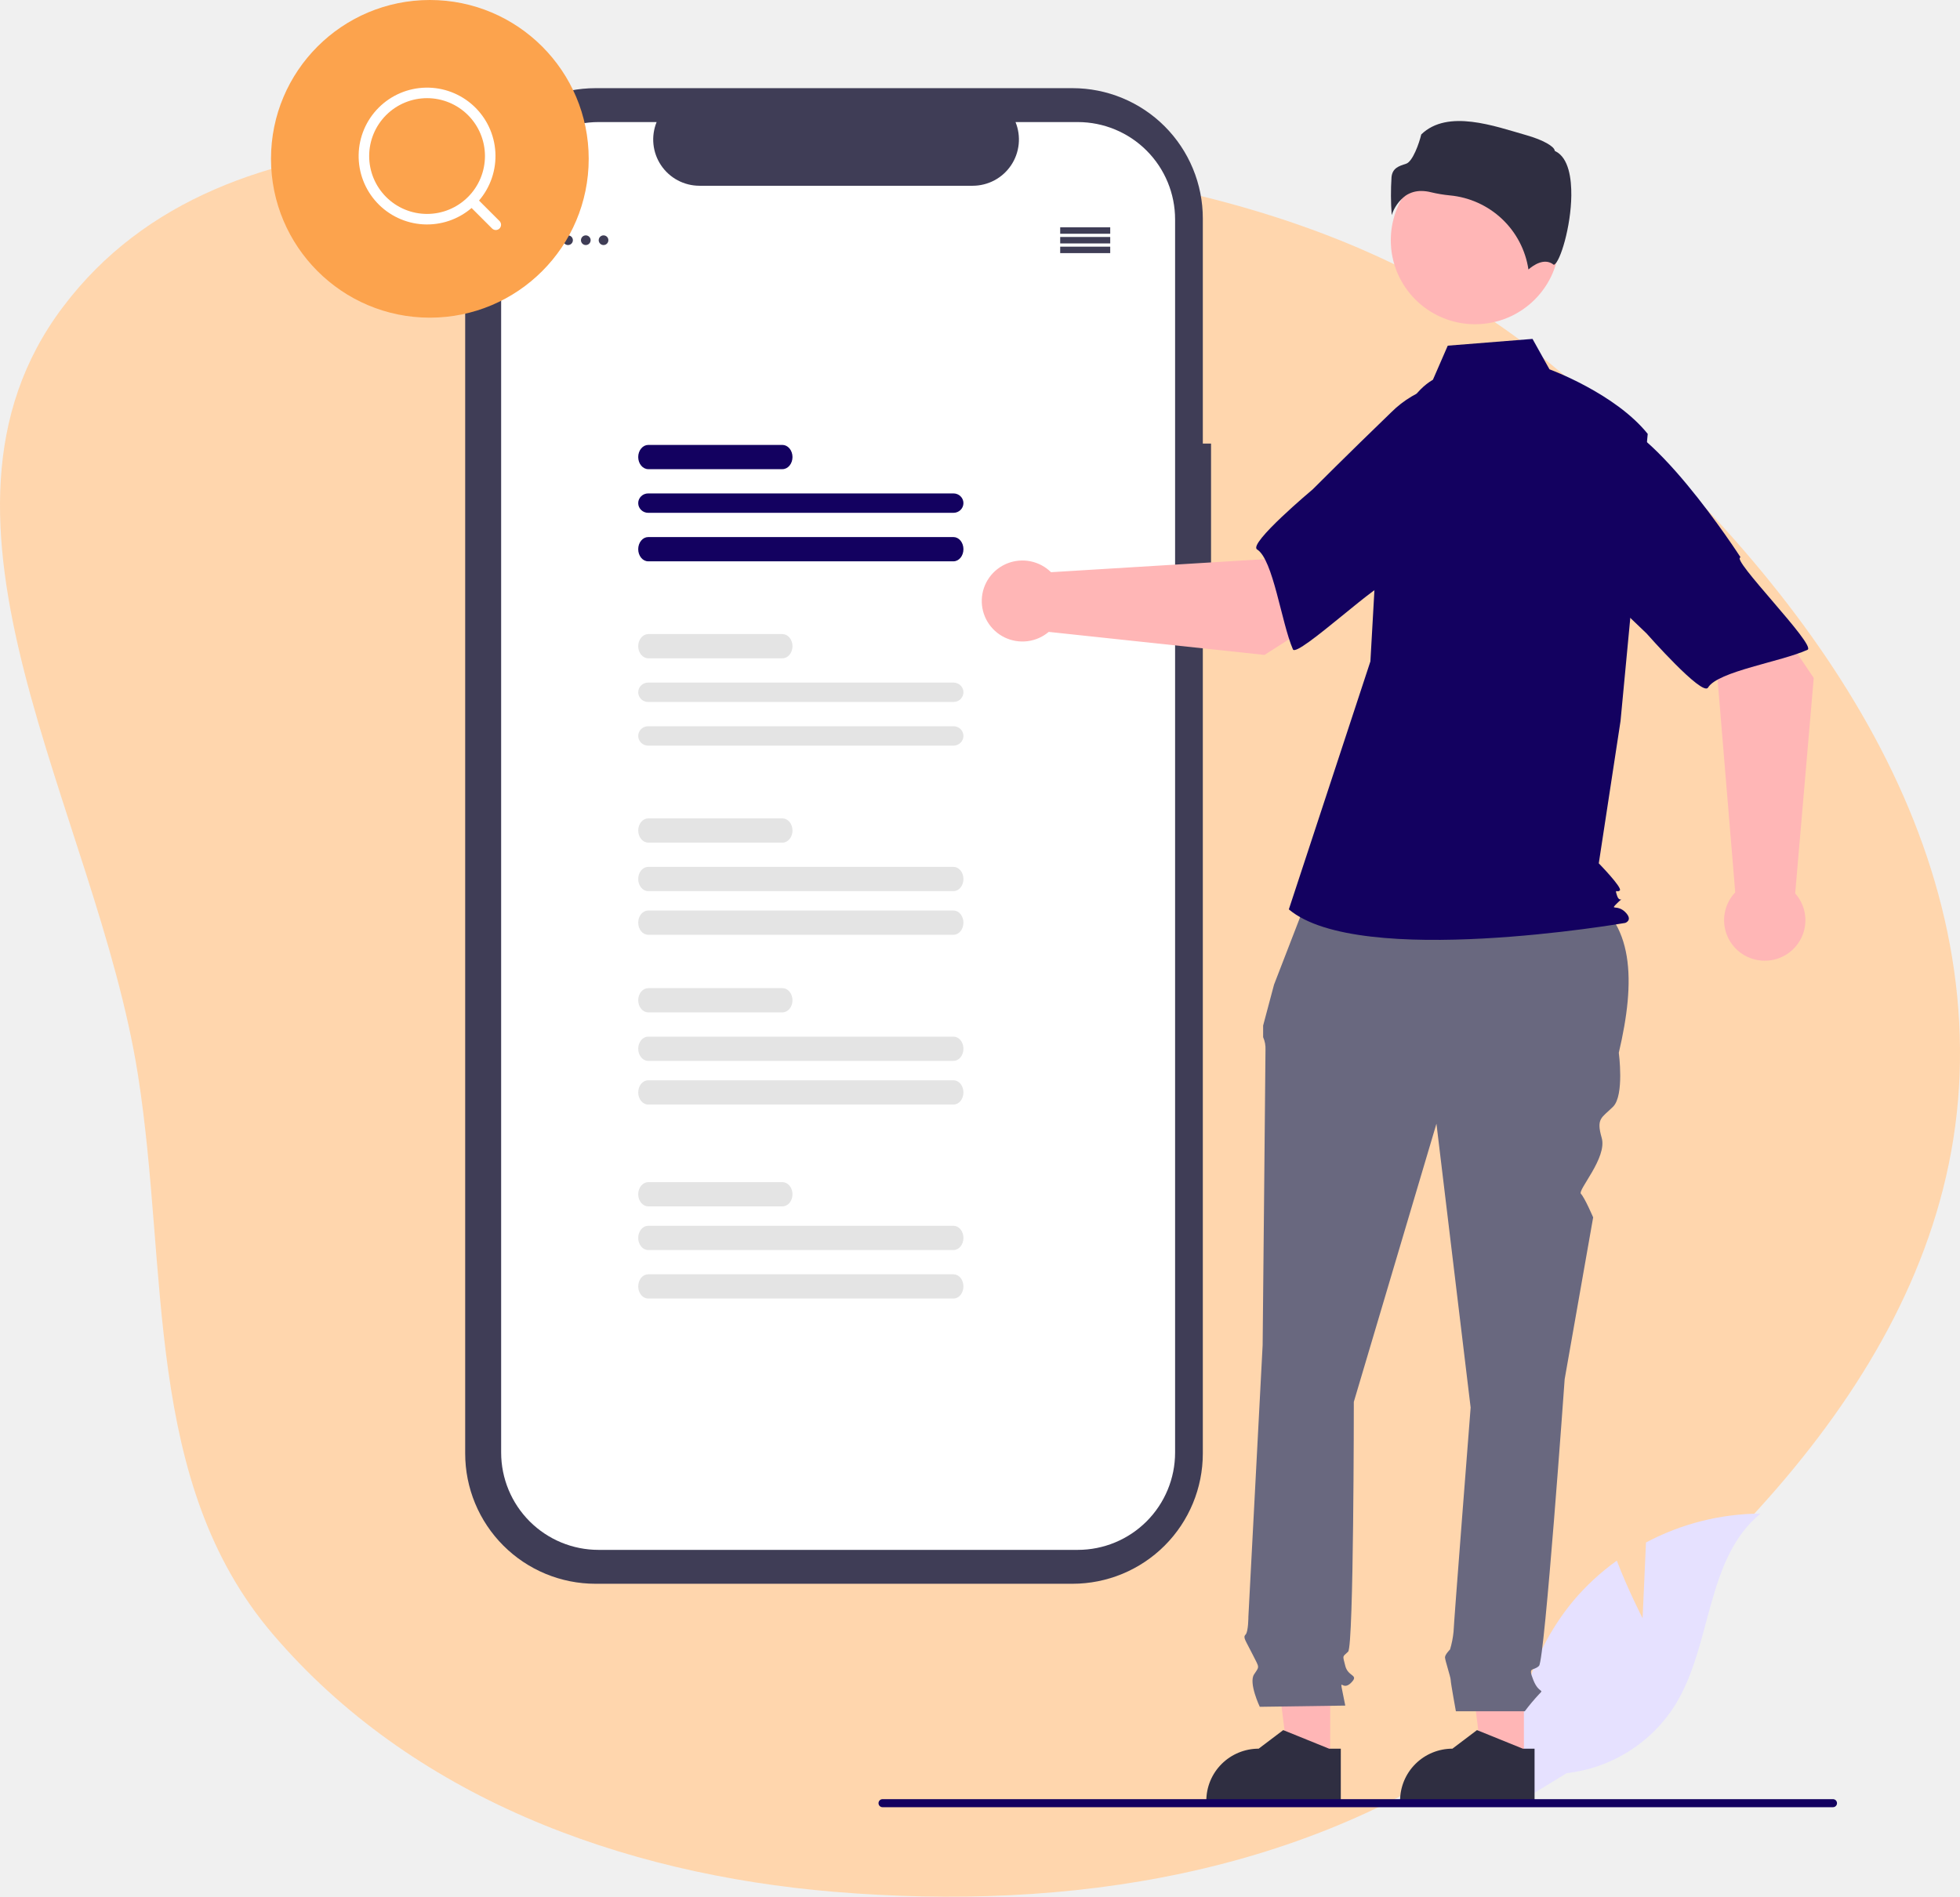
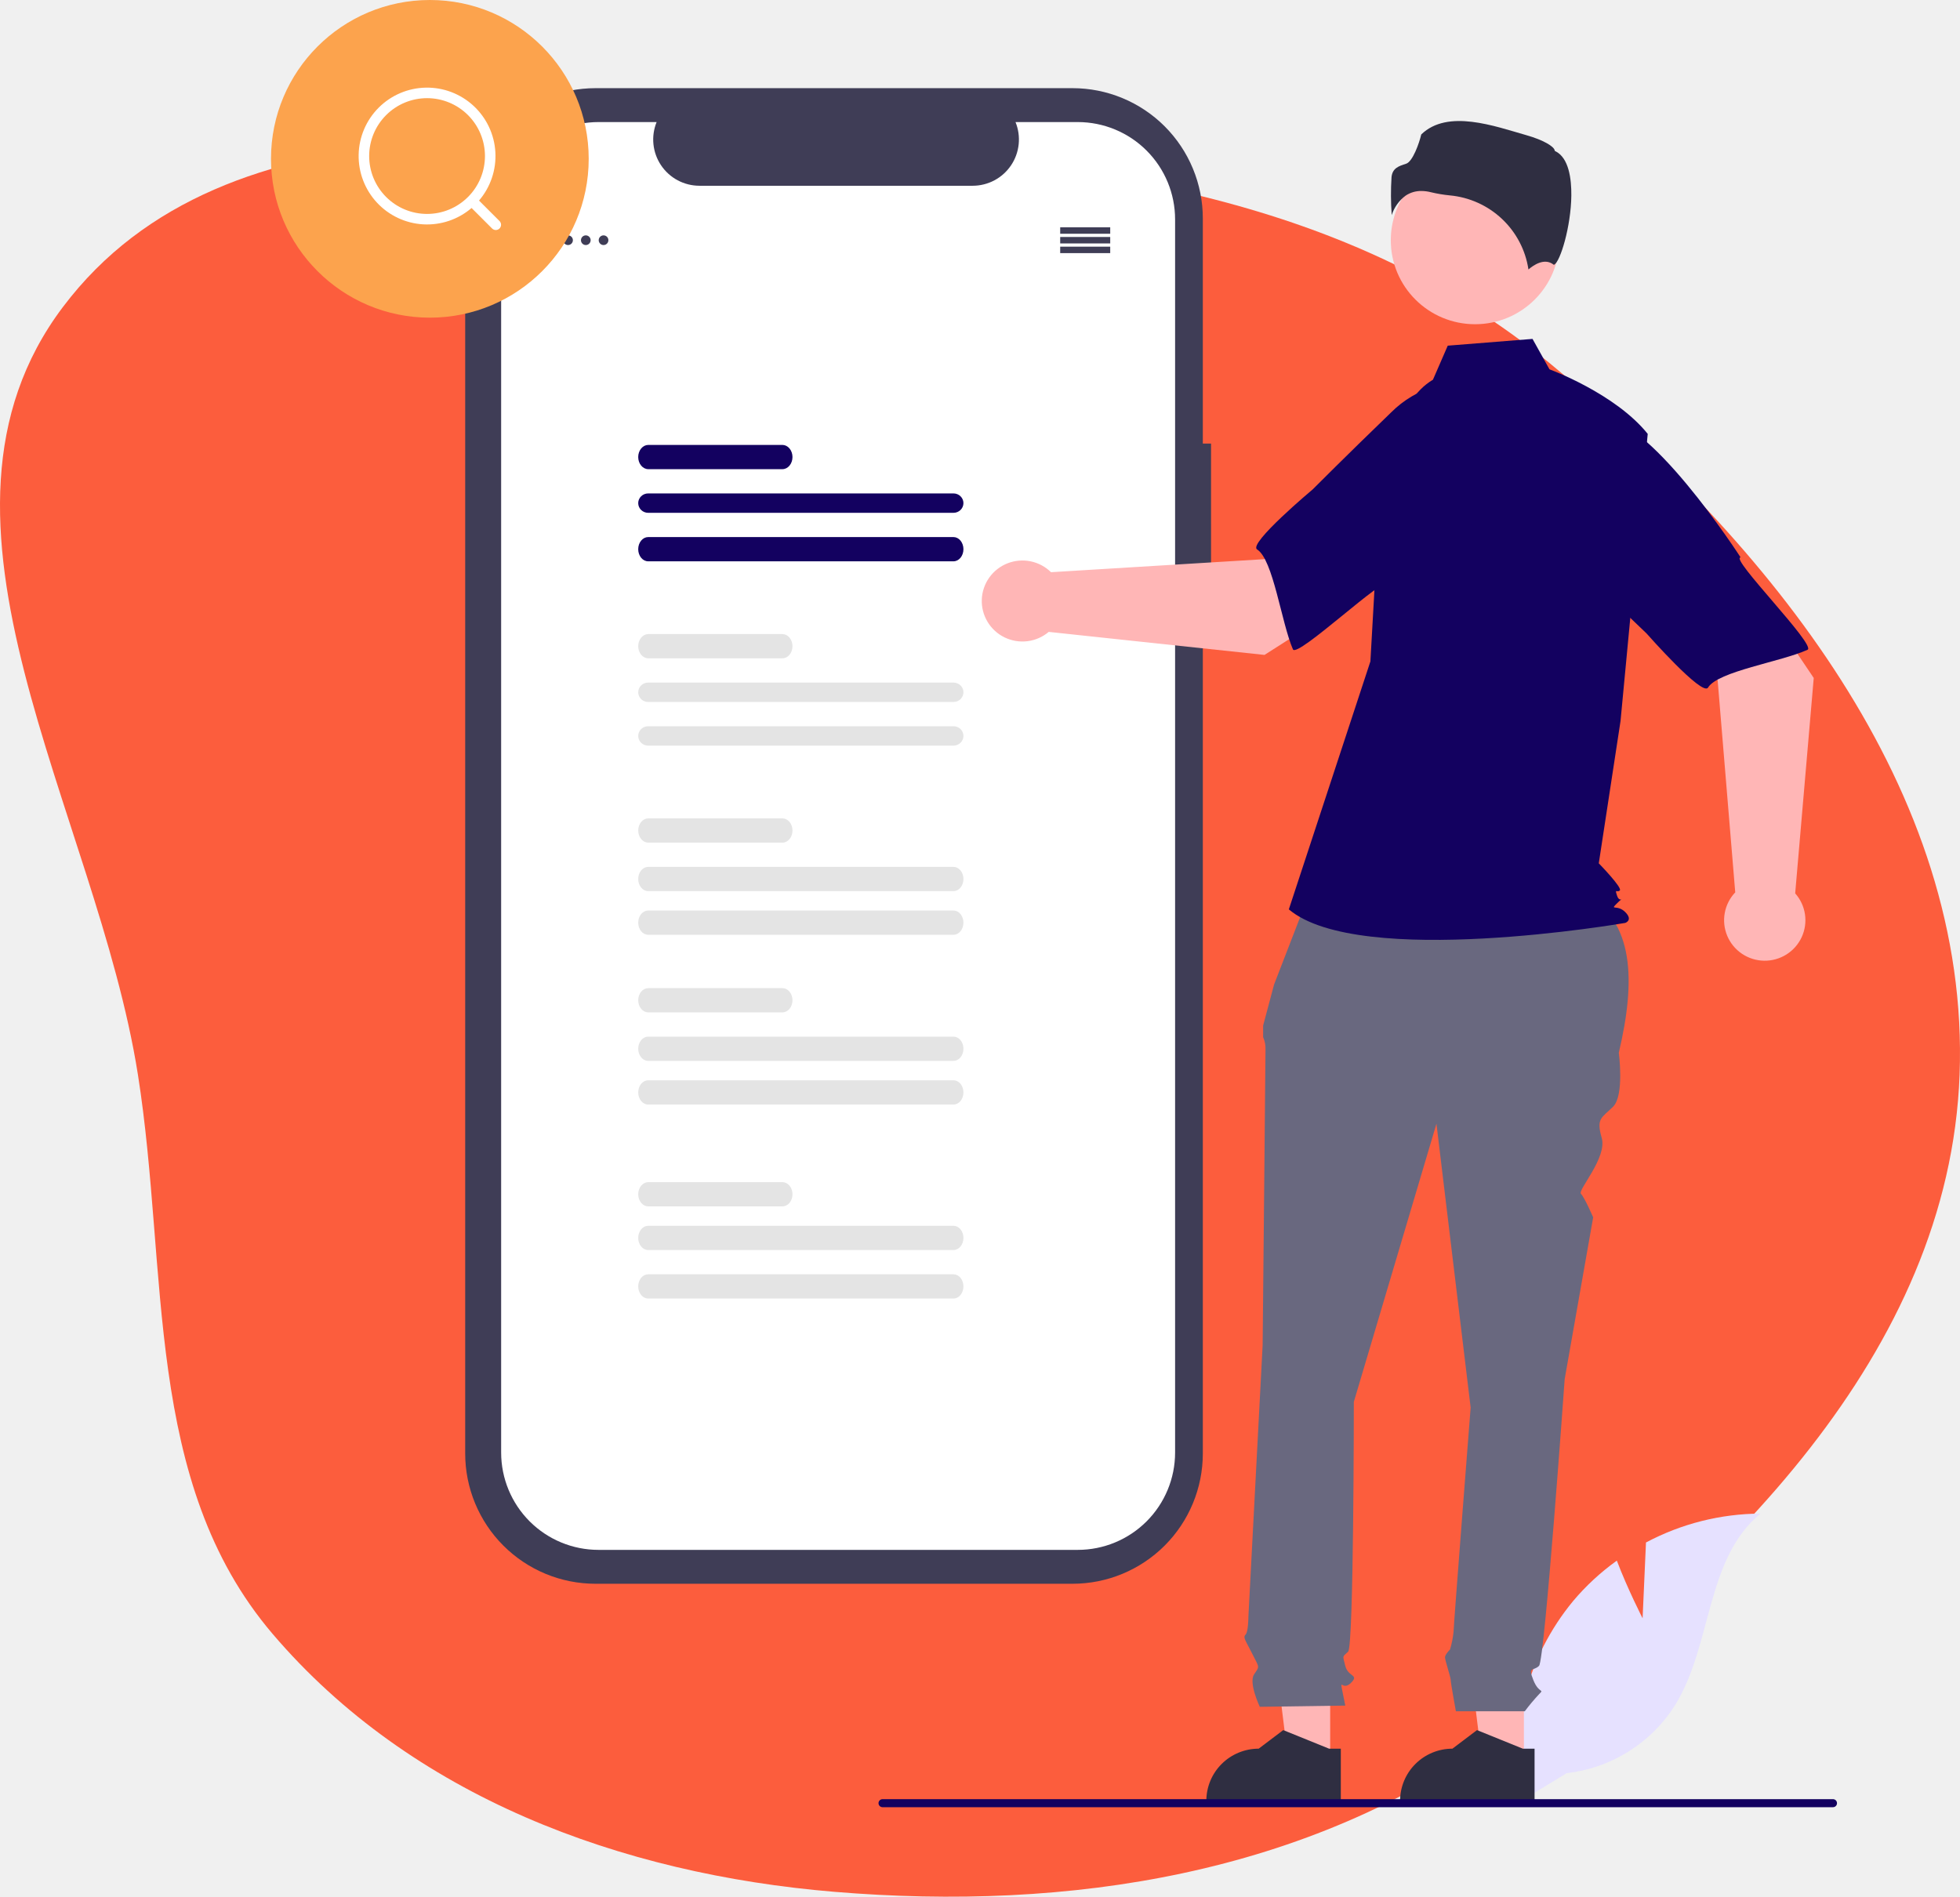
<svg xmlns="http://www.w3.org/2000/svg" width="311" height="301" viewBox="0 0 311 301" fill="none">
-   <path fill-rule="evenodd" clip-rule="evenodd" d="M132.364 23.983C173.359 25.524 214.183 31.612 245.836 57.59C280.813 86.296 312.608 125.448 310.937 170.541C309.298 214.769 273.682 249.371 237.763 275.456C207.447 297.472 169.76 303.337 132.364 300.225C98.463 297.403 65.233 285.091 43.231 259.264C22.69 235.153 26.815 201.772 21.883 170.541C15.267 128.643 -15.591 82.645 9.982 48.721C35.954 14.268 89.121 22.357 132.364 23.983Z" fill="#FFD6AD" />
-   <path d="M192.16 70.394H190.856V34.669C190.856 31.953 190.321 29.265 189.282 26.756C188.243 24.247 186.72 21.968 184.8 20.047C182.88 18.127 180.601 16.604 178.092 15.565C175.584 14.526 172.895 13.991 170.179 13.991H94.49C89.006 13.991 83.746 16.169 79.869 20.047C75.991 23.925 73.812 29.184 73.812 34.668V230.662C73.812 236.146 75.991 241.405 79.869 245.283C83.746 249.161 89.006 251.339 94.49 251.339H170.179C175.663 251.339 180.923 249.161 184.8 245.283C188.678 241.405 190.856 236.146 190.856 230.662V95.824H192.161L192.16 70.394Z" fill="#3F3D56" />
-   <path d="M186.456 34.813V230.518C186.456 234.613 184.829 238.541 181.933 241.437C179.037 244.333 175.11 245.96 171.014 245.96H94.962C90.866 245.96 86.938 244.333 84.043 241.437C81.147 238.541 79.52 234.613 79.519 230.518V34.813C79.52 30.718 81.147 26.79 84.043 23.895C86.939 20.999 90.866 19.372 94.961 19.372H104.188C103.734 20.486 103.562 21.695 103.685 22.891C103.808 24.087 104.223 25.235 104.894 26.233C105.565 27.232 106.471 28.05 107.533 28.616C108.594 29.181 109.778 29.478 110.981 29.479H154.343C155.545 29.478 156.729 29.181 157.791 28.616C158.852 28.05 159.758 27.232 160.429 26.233C161.1 25.235 161.515 24.087 161.638 22.891C161.762 21.695 161.589 20.486 161.136 19.372H171.014C175.11 19.372 179.037 20.999 181.933 23.895C184.829 26.791 186.456 30.719 186.456 34.814V34.813Z" fill="white" />
-   <path d="M90.133 38.888C90.557 38.888 90.901 38.544 90.901 38.12C90.901 37.696 90.557 37.352 90.133 37.352C89.709 37.352 89.365 37.696 89.365 38.12C89.365 38.544 89.709 38.888 90.133 38.888Z" fill="#3F3D56" />
-   <path d="M92.95 38.888C93.374 38.888 93.718 38.544 93.718 38.12C93.718 37.696 93.374 37.352 92.95 37.352C92.525 37.352 92.182 37.696 92.182 38.12C92.182 38.544 92.525 38.888 92.95 38.888Z" fill="#3F3D56" />
-   <path d="M95.766 38.888C96.19 38.888 96.534 38.544 96.534 38.12C96.534 37.696 96.19 37.352 95.766 37.352C95.342 37.352 94.998 37.696 94.998 38.12C94.998 38.544 95.342 38.888 95.766 38.888Z" fill="#3F3D56" />
+   <path fill-rule="evenodd" clip-rule="evenodd" d="M132.364 23.983C173.359 25.524 214.183 31.612 245.836 57.59C280.813 86.296 312.608 125.448 310.937 170.541C309.298 214.769 273.682 249.371 237.763 275.456C207.447 297.472 169.76 303.337 132.364 300.224C98.463 297.403 65.233 285.091 43.231 259.264C22.69 235.153 26.815 201.772 21.883 170.541C15.267 128.643 -15.591 82.645 9.982 48.721C35.954 14.268 89.121 22.357 132.364 23.983Z" fill="#FC5D3D" />
+   <path d="M192.161 70.394H190.856V34.669C190.856 31.953 190.322 29.265 189.283 26.756C188.244 24.247 186.721 21.968 184.801 20.047C182.881 18.127 180.601 16.604 178.093 15.565C175.584 14.526 172.895 13.991 170.18 13.991H94.49C89.006 13.991 83.747 16.169 79.869 20.047C75.992 23.924 73.813 29.184 73.813 34.668V230.662C73.813 236.146 75.992 241.405 79.869 245.283C83.747 249.16 89.006 251.339 94.49 251.339H170.18C175.664 251.339 180.923 249.16 184.801 245.283C188.679 241.405 190.857 236.146 190.857 230.662V95.824H192.162L192.161 70.394Z" fill="#3F3D56" />
+   <path d="M186.456 34.813V230.518C186.456 234.613 184.829 238.541 181.933 241.437C179.037 244.333 175.109 245.96 171.014 245.96H94.961C90.866 245.96 86.938 244.333 84.042 241.437C81.146 238.541 79.519 234.613 79.519 230.518V34.813C79.52 30.718 81.147 26.79 84.043 23.895C86.938 20.999 90.866 19.372 94.961 19.372H104.187C103.734 20.486 103.561 21.695 103.685 22.891C103.808 24.087 104.223 25.235 104.894 26.233C105.565 27.232 106.471 28.05 107.533 28.616C108.594 29.181 109.778 29.478 110.981 29.479H154.342C155.545 29.478 156.729 29.181 157.79 28.616C158.852 28.049 159.758 27.232 160.429 26.233C161.1 25.235 161.515 24.087 161.638 22.891C161.761 21.694 161.589 20.486 161.135 19.372H171.014C175.109 19.372 179.037 20.999 181.933 23.895C184.829 26.791 186.456 30.719 186.456 34.814V34.813Z" fill="white" />
+   <path d="M90.134 38.888C90.559 38.888 90.902 38.544 90.902 38.12C90.902 37.696 90.559 37.352 90.134 37.352C89.71 37.352 89.366 37.696 89.366 38.12C89.366 38.544 89.71 38.888 90.134 38.888Z" fill="#3F3D56" />
+   <path d="M92.951 38.888C93.375 38.888 93.719 38.544 93.719 38.12C93.719 37.696 93.375 37.352 92.951 37.352C92.526 37.352 92.183 37.696 92.183 38.12C92.183 38.544 92.526 38.888 92.951 38.888Z" fill="#3F3D56" />
+   <path d="M95.767 38.888C96.191 38.888 96.535 38.544 96.535 38.12C96.535 37.696 96.191 37.352 95.767 37.352C95.343 37.352 94.999 37.696 94.999 38.12C94.999 38.544 95.343 38.888 95.767 38.888Z" fill="#3F3D56" />
  <path d="M176.162 36.072H168.225V37.096H176.162V36.072Z" fill="#3F3D56" />
  <path d="M176.162 37.608H168.225V38.632H176.162V37.608Z" fill="#3F3D56" />
  <path d="M176.162 39.145H168.225V40.169H176.162V39.145Z" fill="#3F3D56" />
-   <path d="M135.472 51.364H96.557C94.825 51.367 93.163 52.163 91.937 53.578C90.712 54.994 90.022 56.914 90.019 58.917V152.965H164.119V84.474C164.11 75.696 161.089 67.28 155.719 61.073C150.348 54.866 143.067 51.375 135.472 51.364Z" fill="white" />
-   <path d="M151.293 144.499H102.847C102.428 144.499 102.026 144.701 101.73 145.062C101.434 145.423 101.268 145.912 101.268 146.423C101.268 146.933 101.434 147.423 101.73 147.783C102.026 148.144 102.428 148.347 102.847 148.347H151.293C151.712 148.347 152.114 148.144 152.41 147.783C152.706 147.423 152.872 146.933 152.872 146.423C152.872 145.912 152.706 145.423 152.41 145.062C152.114 144.701 151.712 144.499 151.293 144.499Z" fill="#E4E4E4" />
-   <path d="M151.293 171.438H102.847C102.428 171.438 102.026 171.641 101.73 172.002C101.434 172.363 101.268 172.852 101.268 173.362C101.268 173.873 101.434 174.362 101.73 174.723C102.026 175.084 102.428 175.287 102.847 175.287H151.293C151.712 175.287 152.114 175.084 152.41 174.723C152.706 174.362 152.872 173.873 152.872 173.362C152.872 172.852 152.706 172.363 152.41 172.002C152.114 171.641 151.712 171.438 151.293 171.438Z" fill="#E4E4E4" />
-   <path d="M151.293 202.226H102.847C102.428 202.226 102.026 202.429 101.73 202.79C101.434 203.151 101.268 203.64 101.268 204.151C101.268 204.661 101.434 205.15 101.73 205.511C102.026 205.872 102.428 206.075 102.847 206.075H151.293C151.712 206.075 152.114 205.872 152.41 205.511C152.706 205.15 152.872 204.661 152.872 204.151C152.872 203.64 152.706 203.151 152.41 202.79C152.114 202.429 151.712 202.226 151.293 202.226Z" fill="#E4E4E4" />
-   <path d="M151.292 137.571H102.848C102.429 137.571 102.027 137.774 101.731 138.135C101.434 138.496 101.268 138.985 101.268 139.496C101.268 140.006 101.434 140.495 101.731 140.856C102.027 141.217 102.429 141.42 102.848 141.42H151.292C151.711 141.42 152.113 141.217 152.409 140.856C152.706 140.495 152.872 140.006 152.872 139.496C152.872 138.985 152.706 138.496 152.409 138.135C152.113 137.774 151.711 137.571 151.292 137.571Z" fill="#E4E4E4" />
-   <path d="M151.292 164.511H102.848C102.429 164.511 102.027 164.713 101.731 165.074C101.434 165.435 101.268 165.925 101.268 166.435C101.268 166.945 101.434 167.435 101.731 167.796C102.027 168.157 102.429 168.359 102.848 168.359H151.292C151.711 168.359 152.113 168.157 152.409 167.796C152.706 167.435 152.872 166.945 152.872 166.435C152.872 165.925 152.706 165.435 152.409 165.074C152.113 164.713 151.711 164.511 151.292 164.511Z" fill="#E4E4E4" />
-   <path d="M151.292 194.529H102.848C102.429 194.529 102.027 194.732 101.731 195.093C101.434 195.454 101.268 195.943 101.268 196.454C101.268 196.964 101.434 197.453 101.731 197.814C102.027 198.175 102.429 198.378 102.848 198.378H151.292C151.711 198.378 152.113 198.175 152.409 197.814C152.706 197.453 152.872 196.964 152.872 196.454C152.872 195.943 152.706 195.454 152.409 195.093C152.113 194.732 151.711 194.529 151.292 194.529Z" fill="#E4E4E4" />
-   <path d="M124.147 129.874H102.868C102.443 129.874 102.036 130.077 101.736 130.438C101.436 130.799 101.268 131.288 101.268 131.799C101.268 132.309 101.436 132.798 101.736 133.159C102.036 133.52 102.443 133.723 102.868 133.723H124.147C124.571 133.723 124.978 133.52 125.278 133.159C125.578 132.798 125.747 132.309 125.747 131.799C125.747 131.288 125.578 130.799 125.278 130.438C124.978 130.077 124.571 129.874 124.147 129.874Z" fill="#E4E4E4" />
-   <path d="M124.147 156.814H102.868C102.443 156.814 102.036 157.016 101.736 157.377C101.436 157.738 101.268 158.228 101.268 158.738C101.268 159.248 101.436 159.738 101.736 160.099C102.036 160.459 102.443 160.662 102.868 160.662H124.147C124.571 160.662 124.978 160.459 125.278 160.099C125.578 159.738 125.747 159.248 125.747 158.738C125.747 158.228 125.578 157.738 125.278 157.377C124.978 157.016 124.571 156.814 124.147 156.814Z" fill="#E4E4E4" />
-   <path d="M124.147 187.602H102.868C102.443 187.602 102.036 187.805 101.736 188.165C101.436 188.526 101.268 189.016 101.268 189.526C101.268 190.036 101.436 190.526 101.736 190.887C102.036 191.248 102.443 191.45 102.868 191.45H124.147C124.571 191.45 124.978 191.248 125.278 190.887C125.578 190.526 125.747 190.036 125.747 189.526C125.747 189.016 125.578 188.526 125.278 188.165C124.978 187.805 124.571 187.602 124.147 187.602Z" fill="#E4E4E4" />
-   <path d="M151.292 115.25H102.848C102.429 115.25 102.027 115.412 101.731 115.701C101.434 115.989 101.268 116.381 101.268 116.789C101.268 117.197 101.434 117.589 101.731 117.878C102.027 118.166 102.429 118.329 102.848 118.329H151.292C151.711 118.329 152.113 118.166 152.409 117.878C152.706 117.589 152.872 117.197 152.872 116.789C152.872 116.381 152.706 115.989 152.409 115.701C152.113 115.412 151.711 115.25 151.292 115.25Z" fill="#E4E4E4" />
-   <path d="M151.293 108.323H102.847C102.428 108.323 102.026 108.485 101.73 108.773C101.434 109.062 101.268 109.454 101.268 109.862C101.268 110.27 101.434 110.662 101.73 110.95C102.026 111.239 102.428 111.401 102.847 111.401H151.293C151.712 111.401 152.114 111.239 152.41 110.95C152.706 110.662 152.872 110.27 152.872 109.862C152.872 109.454 152.706 109.062 152.41 108.773C152.114 108.485 151.712 108.323 151.293 108.323Z" fill="#E4E4E4" />
-   <path d="M124.145 100.625H102.869C102.444 100.625 102.037 100.828 101.737 101.189C101.436 101.55 101.268 102.039 101.268 102.55C101.268 103.06 101.436 103.55 101.737 103.91C102.037 104.271 102.444 104.474 102.869 104.474H124.145C124.57 104.474 124.977 104.271 125.278 103.91C125.578 103.55 125.747 103.06 125.747 102.55C125.747 102.039 125.578 101.55 125.278 101.189C124.977 100.828 124.57 100.625 124.145 100.625Z" fill="#E4E4E4" />
-   <path d="M151.292 85.231H102.848C102.429 85.231 102.027 85.434 101.731 85.795C101.434 86.156 101.268 86.645 101.268 87.156C101.268 87.666 101.434 88.156 101.731 88.516C102.027 88.877 102.429 89.08 102.848 89.08H151.292C151.711 89.08 152.113 88.877 152.409 88.516C152.706 88.156 152.872 87.666 152.872 87.156C152.872 86.645 152.706 86.156 152.409 85.795C152.113 85.434 151.711 85.231 151.292 85.231Z" fill="#130160" />
-   <path d="M151.292 78.304H102.848C102.429 78.304 102.027 78.466 101.731 78.755C101.434 79.043 101.268 79.435 101.268 79.843C101.268 80.252 101.434 80.643 101.731 80.932C102.027 81.221 102.429 81.383 102.848 81.383H151.292C151.711 81.383 152.113 81.221 152.409 80.932C152.706 80.643 152.872 80.252 152.872 79.843C152.872 79.435 152.706 79.043 152.409 78.755C152.113 78.466 151.711 78.304 151.292 78.304Z" fill="#130160" />
-   <path d="M124.145 70.607H102.869C102.444 70.607 102.037 70.81 101.737 71.171C101.436 71.531 101.268 72.021 101.268 72.531C101.268 73.041 101.436 73.531 101.737 73.892C102.037 74.253 102.444 74.455 102.869 74.455H124.145C124.57 74.455 124.977 74.253 125.278 73.892C125.578 73.531 125.747 73.041 125.747 72.531C125.747 72.021 125.578 71.531 125.278 71.171C124.977 70.81 124.57 70.607 124.145 70.607Z" fill="#130160" />
-   <path d="M287.792 107.593L273.342 86.127L258.951 97.396L272.543 107.937L275.336 141.614C274.474 142.52 273.896 143.655 273.672 144.883C273.447 146.11 273.586 147.376 274.071 148.526C274.556 149.676 275.366 150.66 276.403 151.359C277.44 152.058 278.659 152.442 279.911 152.463C281.162 152.484 282.393 152.141 283.453 151.477C284.513 150.813 285.356 149.856 285.88 148.723C286.403 147.59 286.584 146.33 286.401 145.096C286.218 143.862 285.679 142.707 284.849 141.774L287.792 107.593Z" fill="#FFB6B6" />
-   <path d="M253.389 66.341C261.033 64.917 276.19 88.458 276.19 88.458C274.389 88.497 288.285 102.445 286.806 103.119C282.6 105.035 272.575 106.531 271.02 109.117C270.131 110.596 261.268 100.53 261.268 100.53C261.268 100.53 255.73 95.28 248.739 88.384C246.726 86.471 245.231 84.082 244.395 81.439C243.558 78.796 243.406 75.984 243.953 73.267C243.953 73.267 245.744 67.766 253.389 66.341Z" fill="#130160" />
-   <path d="M260.637 256.815L261.174 244.789C266.77 241.809 273.012 240.234 279.357 240.203C270.624 247.317 271.715 261.03 265.794 270.596C263.925 273.566 261.408 276.078 258.432 277.947C255.455 279.816 252.095 280.994 248.599 281.393L241.291 285.851C240.288 280.281 240.509 274.56 241.939 269.084C243.369 263.607 245.973 258.504 249.573 254.127C251.617 251.691 253.96 249.522 256.548 247.669C258.299 252.268 260.637 256.815 260.637 256.815Z" fill="#E6E1FF" />
-   <path d="M241.807 279.662L235.189 279.661L232.041 254.23L241.808 254.231L241.807 279.662Z" fill="#FFB6B6" />
-   <path d="M243.494 286.053L222.156 286.052V285.783C222.156 283.588 223.031 281.484 224.589 279.932C226.146 278.38 228.259 277.508 230.461 277.508H230.462L234.359 274.562L241.631 277.509L243.494 277.509L243.494 286.053Z" fill="#2F2E41" />
-   <path d="M211.062 279.662L204.445 279.661L201.297 254.23L211.064 254.231L211.062 279.662Z" fill="#FFB6B6" />
-   <path d="M212.749 286.053L191.412 286.052V285.783C191.412 283.588 192.287 281.484 193.845 279.932C195.402 278.38 197.515 277.508 199.717 277.508H199.718L203.615 274.562L210.887 277.509L212.75 277.509L212.749 286.053Z" fill="#2F2E41" />
-   <path d="M208.198 140.628L251.241 141.7C259.415 146.124 259.54 155.699 256.861 167.067C256.861 167.067 257.765 173.824 255.957 175.625C254.148 177.427 253.244 177.427 254.148 180.58C255.053 183.734 250.275 188.884 250.855 189.462C251.436 190.04 252.792 193.193 252.792 193.193L248.271 218.869C248.271 218.869 245.106 263.465 244.202 264.366C243.298 265.266 242.394 264.366 243.298 266.618C244.202 268.87 245.106 267.969 244.202 268.87C243.401 269.731 242.646 270.633 241.941 271.573H231.011C231.011 271.573 230.187 267.068 230.187 266.618C230.187 266.167 229.282 263.465 229.282 263.014C229.282 262.564 230.082 261.767 230.082 261.767C230.358 260.852 230.544 259.912 230.639 258.96C230.639 258.059 233.351 223.374 233.351 223.374L227.926 178.328L214.815 222.473C214.815 222.473 214.815 261.212 213.911 262.113C213.006 263.014 213.006 262.564 213.459 264.366C213.911 266.167 215.719 265.717 214.363 267.068C213.006 268.42 212.554 266.167 213.006 268.42L213.459 270.672L199.895 270.865C199.895 270.865 198.087 267.068 198.991 265.717C199.895 264.366 199.841 264.734 198.738 262.523C197.635 260.311 197.183 259.861 197.635 259.411C198.087 258.96 198.087 256.564 198.087 256.564L200.347 213.464C200.347 213.464 200.799 167.968 200.799 166.616C200.834 165.921 200.705 165.227 200.424 164.59V162.755L202.156 156.256L208.198 140.628Z" fill="#69687F" />
+   <path d="M135.473 51.364H96.558C94.825 51.366 93.164 52.163 91.938 53.578C90.712 54.994 90.023 56.914 90.02 58.917V152.965H164.119V84.474C164.11 75.696 161.089 67.28 155.719 61.073C150.349 54.866 143.067 51.375 135.473 51.364Z" fill="white" />
+   <path d="M151.293 144.498H102.846C102.428 144.498 102.026 144.701 101.73 145.062C101.434 145.423 101.267 145.912 101.267 146.423C101.267 146.933 101.434 147.423 101.73 147.783C102.026 148.144 102.428 148.347 102.846 148.347H151.293C151.712 148.347 152.113 148.144 152.409 147.783C152.706 147.423 152.872 146.933 152.872 146.423C152.872 145.912 152.706 145.423 152.409 145.062C152.113 144.701 151.712 144.498 151.293 144.498Z" fill="#E4E4E4" />
+   <path d="M151.293 171.438H102.846C102.428 171.438 102.026 171.641 101.73 172.002C101.434 172.363 101.267 172.852 101.267 173.362C101.267 173.873 101.434 174.362 101.73 174.723C102.026 175.084 102.428 175.287 102.846 175.287H151.293C151.712 175.287 152.113 175.084 152.409 174.723C152.706 174.362 152.872 173.873 152.872 173.362C152.872 172.852 152.706 172.363 152.409 172.002C152.113 171.641 151.712 171.438 151.293 171.438Z" fill="#E4E4E4" />
+   <path d="M151.293 202.226H102.846C102.428 202.226 102.026 202.429 101.73 202.79C101.434 203.151 101.267 203.64 101.267 204.15C101.267 204.661 101.434 205.15 101.73 205.511C102.026 205.872 102.428 206.075 102.846 206.075H151.293C151.712 206.075 152.113 205.872 152.409 205.511C152.706 205.15 152.872 204.661 152.872 204.15C152.872 203.64 152.706 203.151 152.409 202.79C152.113 202.429 151.712 202.226 151.293 202.226Z" fill="#E4E4E4" />
+   <path d="M151.291 137.571H102.848C102.429 137.571 102.027 137.774 101.73 138.135C101.434 138.496 101.267 138.985 101.267 139.495C101.267 140.006 101.434 140.495 101.73 140.856C102.027 141.217 102.429 141.42 102.848 141.42H151.291C151.711 141.42 152.113 141.217 152.409 140.856C152.705 140.495 152.872 140.006 152.872 139.495C152.872 138.985 152.705 138.496 152.409 138.135C152.113 137.774 151.711 137.571 151.291 137.571Z" fill="#E4E4E4" />
+   <path d="M151.291 164.511H102.848C102.429 164.511 102.027 164.713 101.73 165.074C101.434 165.435 101.267 165.925 101.267 166.435C101.267 166.945 101.434 167.435 101.73 167.796C102.027 168.157 102.429 168.359 102.848 168.359H151.291C151.711 168.359 152.113 168.157 152.409 167.796C152.705 167.435 152.872 166.945 152.872 166.435C152.872 165.925 152.705 165.435 152.409 165.074C152.113 164.713 151.711 164.511 151.291 164.511Z" fill="#E4E4E4" />
+   <path d="M151.291 194.529H102.848C102.429 194.529 102.027 194.732 101.73 195.093C101.434 195.454 101.267 195.943 101.267 196.453C101.267 196.964 101.434 197.453 101.73 197.814C102.027 198.175 102.429 198.378 102.848 198.378H151.291C151.711 198.378 152.113 198.175 152.409 197.814C152.705 197.453 152.872 196.964 152.872 196.453C152.872 195.943 152.705 195.454 152.409 195.093C152.113 194.732 151.711 194.529 151.291 194.529Z" fill="#E4E4E4" />
+   <path d="M124.146 129.874H102.867C102.443 129.874 102.036 130.077 101.736 130.438C101.436 130.799 101.267 131.288 101.267 131.798C101.267 132.309 101.436 132.798 101.736 133.159C102.036 133.52 102.443 133.723 102.867 133.723H124.146C124.571 133.723 124.978 133.52 125.278 133.159C125.578 132.798 125.746 132.309 125.746 131.798C125.746 131.288 125.578 130.799 125.278 130.438C124.978 130.077 124.571 129.874 124.146 129.874Z" fill="#E4E4E4" />
+   <path d="M124.146 156.814H102.867C102.443 156.814 102.036 157.016 101.736 157.377C101.436 157.738 101.267 158.228 101.267 158.738C101.267 159.248 101.436 159.738 101.736 160.099C102.036 160.459 102.443 160.662 102.867 160.662H124.146C124.571 160.662 124.978 160.459 125.278 160.099C125.578 159.738 125.746 159.248 125.746 158.738C125.746 158.228 125.578 157.738 125.278 157.377C124.978 157.016 124.571 156.814 124.146 156.814Z" fill="#E4E4E4" />
+   <path d="M124.146 187.602H102.867C102.443 187.602 102.036 187.805 101.736 188.165C101.436 188.526 101.267 189.016 101.267 189.526C101.267 190.036 101.436 190.526 101.736 190.887C102.036 191.248 102.443 191.45 102.867 191.45H124.146C124.571 191.45 124.978 191.248 125.278 190.887C125.578 190.526 125.746 190.036 125.746 189.526C125.746 189.016 125.578 188.526 125.278 188.165C124.978 187.805 124.571 187.602 124.146 187.602Z" fill="#E4E4E4" />
+   <path d="M151.291 115.25H102.848C102.429 115.25 102.027 115.412 101.73 115.701C101.434 115.989 101.267 116.381 101.267 116.789C101.267 117.197 101.434 117.589 101.73 117.878C102.027 118.166 102.429 118.329 102.848 118.329H151.291C151.711 118.329 152.113 118.166 152.409 117.878C152.705 117.589 152.872 117.197 152.872 116.789C152.872 116.381 152.705 115.989 152.409 115.701C152.113 115.412 151.711 115.25 151.291 115.25Z" fill="#E4E4E4" />
+   <path d="M151.293 108.322H102.846C102.428 108.322 102.026 108.485 101.73 108.773C101.434 109.062 101.267 109.454 101.267 109.862C101.267 110.27 101.434 110.662 101.73 110.95C102.026 111.239 102.428 111.401 102.846 111.401H151.293C151.712 111.401 152.113 111.239 152.409 110.95C152.706 110.662 152.872 110.27 152.872 109.862C152.872 109.454 152.706 109.062 152.409 108.773C152.113 108.485 151.712 108.322 151.293 108.322Z" fill="#E4E4E4" />
+   <path d="M124.145 100.625H102.869C102.444 100.625 102.037 100.828 101.736 101.189C101.436 101.55 101.267 102.039 101.267 102.55C101.267 103.06 101.436 103.549 101.736 103.91C102.037 104.271 102.444 104.474 102.869 104.474H124.145C124.57 104.474 124.977 104.271 125.277 103.91C125.578 103.549 125.746 103.06 125.746 102.55C125.746 102.039 125.578 101.55 125.277 101.189C124.977 100.828 124.57 100.625 124.145 100.625Z" fill="#E4E4E4" />
+   <path d="M151.291 85.231H102.848C102.429 85.231 102.027 85.434 101.73 85.795C101.434 86.156 101.267 86.645 101.267 87.156C101.267 87.666 101.434 88.155 101.73 88.516C102.027 88.877 102.429 89.08 102.848 89.08H151.291C151.711 89.08 152.113 88.877 152.409 88.516C152.705 88.155 152.872 87.666 152.872 87.156C152.872 86.645 152.705 86.156 152.409 85.795C152.113 85.434 151.711 85.231 151.291 85.231Z" fill="#130160" />
+   <path d="M151.291 78.304H102.848C102.429 78.304 102.027 78.466 101.73 78.755C101.434 79.044 101.267 79.435 101.267 79.843C101.267 80.252 101.434 80.643 101.73 80.932C102.027 81.221 102.429 81.383 102.848 81.383H151.291C151.711 81.383 152.113 81.221 152.409 80.932C152.705 80.643 152.872 80.252 152.872 79.843C152.872 79.435 152.705 79.044 152.409 78.755C152.113 78.466 151.711 78.304 151.291 78.304Z" fill="#130160" />
+   <path d="M124.145 70.607H102.869C102.444 70.607 102.037 70.81 101.736 71.171C101.436 71.531 101.267 72.021 101.267 72.531C101.267 73.042 101.436 73.531 101.736 73.892C102.037 74.253 102.444 74.456 102.869 74.456H124.145C124.57 74.456 124.977 74.253 125.277 73.892C125.578 73.531 125.746 73.042 125.746 72.531C125.746 72.021 125.578 71.531 125.277 71.171C124.977 70.81 124.57 70.607 124.145 70.607Z" fill="#130160" />
+   <path d="M287.792 107.593L273.342 86.127L258.951 97.396L272.543 107.937L275.336 141.614C274.475 142.52 273.897 143.655 273.672 144.882C273.448 146.11 273.586 147.375 274.071 148.525C274.556 149.675 275.367 150.66 276.403 151.359C277.44 152.058 278.659 152.442 279.911 152.463C281.163 152.483 282.393 152.141 283.453 151.477C284.513 150.813 285.356 149.856 285.88 148.723C286.403 147.59 286.584 146.329 286.401 145.095C286.218 143.861 285.679 142.707 284.849 141.773L287.792 107.593Z" fill="#FFB6B6" />
+   <path d="M253.389 66.341C261.033 64.916 276.19 88.458 276.19 88.458C274.389 88.497 288.285 102.445 286.805 103.119C282.6 105.035 272.574 106.531 271.02 109.117C270.13 110.596 261.268 100.53 261.268 100.53C261.268 100.53 255.73 95.279 248.739 88.384C246.726 86.471 245.231 84.082 244.394 81.439C243.558 78.795 243.406 75.984 243.953 73.267C243.953 73.267 245.744 67.766 253.389 66.341Z" fill="#130160" />
+   <path d="M260.637 256.815L261.174 244.789C266.77 241.808 273.012 240.234 279.357 240.203C270.624 247.316 271.715 261.029 265.795 270.596C263.925 273.566 261.409 276.078 258.432 277.947C255.455 279.816 252.095 280.993 248.599 281.392L241.291 285.85C240.288 280.28 240.51 274.56 241.939 269.083C243.369 263.607 245.973 258.504 249.573 254.127C251.617 251.691 253.96 249.521 256.548 247.669C258.299 252.267 260.637 256.815 260.637 256.815Z" fill="#E6E1FF" />
+   <path d="M241.807 279.662L235.189 279.661L232.041 254.23L241.808 254.23L241.807 279.662Z" fill="#FFB6B6" />
+   <path d="M243.494 286.052L222.157 286.052V285.783C222.157 283.588 223.032 281.484 224.59 279.932C226.147 278.38 228.26 277.508 230.462 277.508H230.463L234.36 274.562L241.632 277.509L243.495 277.509L243.494 286.052Z" fill="#2F2E41" />
+   <path d="M211.063 279.662L204.446 279.661L201.298 254.23L211.065 254.23L211.063 279.662Z" fill="#FFB6B6" />
+   <path d="M212.751 286.052L191.414 286.052V285.783C191.414 283.588 192.289 281.484 193.846 279.932C195.404 278.38 197.516 277.508 199.719 277.508H199.719L203.617 274.562L210.889 277.509L212.751 277.509L212.751 286.052Z" fill="#2F2E41" />
+   <path d="M208.199 140.627L251.242 141.7C259.416 146.123 259.541 155.698 256.862 167.066C256.862 167.066 257.766 173.823 255.958 175.625C254.149 177.427 253.245 177.427 254.149 180.58C255.054 183.733 250.276 188.883 250.857 189.462C251.437 190.04 252.793 193.193 252.793 193.193L248.272 218.869C248.272 218.869 245.107 263.464 244.203 264.365C243.299 265.266 242.395 264.365 243.299 266.618C244.203 268.87 245.107 267.969 244.203 268.87C243.402 269.73 242.647 270.632 241.942 271.573H231.012C231.012 271.573 230.188 267.068 230.188 266.618C230.188 266.167 229.283 263.464 229.283 263.014C229.283 262.563 230.083 261.767 230.083 261.767C230.359 260.851 230.545 259.911 230.64 258.96C230.64 258.059 233.352 223.374 233.352 223.374L227.927 178.328L214.816 222.473C214.816 222.473 214.816 261.212 213.912 262.113C213.007 263.014 213.007 262.563 213.46 264.365C213.912 266.167 215.72 265.717 214.364 267.068C213.007 268.419 212.555 266.167 213.007 268.419L213.46 270.672L199.896 270.865C199.896 270.865 198.088 267.068 198.992 265.717C199.896 264.365 199.842 264.734 198.739 262.523C197.636 260.311 197.184 259.861 197.636 259.41C198.088 258.96 198.088 256.564 198.088 256.564L200.348 213.464C200.348 213.464 200.8 167.967 200.8 166.616C200.835 165.921 200.706 165.227 200.425 164.589V162.755L202.157 156.255L208.199 140.627Z" fill="#69687F" />
  <path d="M234.055 51.454C241.441 51.454 247.429 45.488 247.429 38.129C247.429 30.77 241.441 24.804 234.055 24.804C226.669 24.804 220.682 30.77 220.682 38.129C220.682 45.488 226.669 51.454 234.055 51.454Z" fill="#FFB6B6" />
-   <path d="M227.368 60.261C224.487 61.967 222.764 65.103 221.774 68.294C219.943 74.201 218.84 80.309 218.491 86.482L217.446 104.963L204.504 144.315C215.72 153.771 257.882 146.464 257.882 146.464C257.882 146.464 259.176 146.034 257.882 144.745C256.588 143.455 255.328 144.598 256.622 143.308C257.916 142.019 257.024 143.455 256.593 142.166C256.161 140.876 256.593 141.736 257.024 141.306C257.455 140.876 253.684 137.008 253.684 137.008L257.136 114.419L261.45 68.857C256.273 62.41 245.861 58.609 245.861 58.609L243.171 53.784L229.72 54.857L227.368 60.261Z" fill="#130160" />
-   <path d="M225.533 30.309C226.05 30.313 226.565 30.381 227.066 30.51C228.054 30.746 229.057 30.914 230.068 31.011C233.164 31.302 236.073 32.617 238.331 34.748C240.588 36.879 242.064 39.702 242.523 42.766C243.3 42.091 245.068 40.849 246.517 42.003C246.539 42.022 246.552 42.031 246.603 42.007C247.566 41.552 249.275 35.952 249.326 31.021C249.354 28.404 248.94 25.063 246.816 24.005L246.704 23.949L246.674 23.828C246.533 23.239 244.947 22.234 242.191 21.452C237.183 20.03 229.717 17.262 225.513 21.337C225.195 22.71 224.16 25.65 223.114 25.983C221.957 26.352 220.957 26.67 220.799 28.085C220.667 30.099 220.677 32.119 220.828 34.132C221.22 32.9 221.99 31.823 223.03 31.05C223.769 30.554 224.642 30.296 225.533 30.309Z" fill="#2F2E41" />
-   <path d="M200.641 103.934L222.487 89.995L211.484 75.421L200.619 88.737L166.766 90.806C165.876 89.929 164.749 89.329 163.522 89.079C162.296 88.83 161.022 88.941 159.858 89.4C158.694 89.859 157.689 90.645 156.965 91.663C156.242 92.681 155.831 93.887 155.784 95.134C155.736 96.38 156.054 97.613 156.698 98.683C157.342 99.753 158.284 100.613 159.41 101.159C160.536 101.704 161.797 101.911 163.039 101.755C164.281 101.599 165.451 101.086 166.405 100.279L200.641 103.934Z" fill="#FFB6B6" />
-   <path d="M242.763 70.538C244.031 78.183 220.087 92.782 220.087 92.782C220.087 90.988 205.796 104.535 205.151 103.047C203.318 98.817 202.029 88.799 199.467 87.195C198.002 86.278 208.29 77.663 208.29 77.663C208.29 77.663 213.676 72.258 220.743 65.439C222.705 63.475 225.134 62.037 227.804 61.259C230.474 60.482 233.299 60.39 236.014 60.992C236.014 60.992 241.495 62.893 242.763 70.538Z" fill="#130160" />
-   <path d="M291.483 286.159C291.483 286.243 291.467 286.326 291.435 286.403C291.402 286.481 291.355 286.551 291.296 286.611C291.236 286.67 291.166 286.717 291.088 286.749C291.01 286.781 290.927 286.797 290.842 286.797H140.037C139.867 286.797 139.704 286.73 139.584 286.61C139.464 286.49 139.396 286.328 139.396 286.159C139.396 285.99 139.464 285.827 139.584 285.708C139.704 285.588 139.867 285.521 140.037 285.521H290.842C290.927 285.521 291.01 285.537 291.088 285.569C291.166 285.601 291.236 285.648 291.296 285.707C291.355 285.767 291.402 285.837 291.435 285.915C291.467 285.992 291.483 286.075 291.483 286.159Z" fill="#130160" />
+   <path d="M227.369 60.261C224.487 61.967 222.764 65.103 221.775 68.294C219.943 74.201 218.84 80.309 218.491 86.482L217.446 104.963L204.504 144.315C215.721 153.771 257.882 146.464 257.882 146.464C257.882 146.464 259.176 146.034 257.882 144.744C256.588 143.455 255.328 144.597 256.622 143.308C257.916 142.018 257.024 143.455 256.593 142.165C256.161 140.876 256.593 141.736 257.024 141.306C257.456 140.876 253.684 137.007 253.684 137.007L257.136 114.419L261.45 68.857C256.273 62.41 245.861 58.609 245.861 58.609L243.171 53.784L229.72 54.856L227.369 60.261Z" fill="#130160" />
+   <path d="M225.534 30.309C226.052 30.313 226.567 30.38 227.068 30.51C228.055 30.746 229.058 30.914 230.069 31.011C233.165 31.301 236.075 32.617 238.332 34.748C240.59 36.878 242.066 39.701 242.524 42.766C243.301 42.091 245.069 40.849 246.519 42.003C246.541 42.021 246.554 42.031 246.605 42.007C247.567 41.552 249.276 35.952 249.328 31.021C249.355 28.404 248.941 25.062 246.817 24.004L246.705 23.948L246.676 23.827C246.534 23.239 244.948 22.234 242.192 21.452C237.184 20.03 229.718 17.262 225.515 21.336C225.196 22.71 224.161 25.65 223.116 25.983C221.958 26.352 220.958 26.67 220.8 28.085C220.669 30.099 220.678 32.119 220.829 34.131C221.221 32.9 221.991 31.822 223.031 31.05C223.77 30.554 224.643 30.296 225.534 30.309Z" fill="#2F2E41" />
+   <path d="M200.642 103.934L222.488 89.995L211.485 75.421L200.62 88.737L166.767 90.806C165.877 89.929 164.75 89.329 163.523 89.079C162.297 88.83 161.023 88.941 159.859 89.4C158.695 89.859 157.69 90.645 156.966 91.663C156.243 92.681 155.832 93.887 155.785 95.133C155.737 96.38 156.055 97.613 156.699 98.683C157.343 99.753 158.285 100.613 159.411 101.158C160.537 101.704 161.798 101.911 163.04 101.755C164.282 101.599 165.452 101.086 166.406 100.279L200.642 103.934Z" fill="#FFB6B6" />
+   <path d="M242.764 70.538C244.032 78.183 220.088 92.782 220.088 92.782C220.088 90.988 205.797 104.535 205.152 103.046C203.319 98.817 202.03 88.798 199.468 87.195C198.003 86.278 208.291 77.663 208.291 77.663C208.291 77.663 213.677 72.257 220.744 65.439C222.706 63.474 225.135 62.036 227.805 61.259C230.475 60.481 233.299 60.389 236.015 60.992C236.015 60.992 241.496 62.893 242.764 70.538Z" fill="#130160" />
+   <path d="M291.483 286.159C291.484 286.242 291.467 286.326 291.435 286.403C291.403 286.481 291.356 286.551 291.296 286.61C291.237 286.67 291.166 286.717 291.088 286.749C291.011 286.781 290.927 286.797 290.843 286.797H140.037C139.867 286.797 139.705 286.729 139.585 286.61C139.464 286.49 139.397 286.328 139.397 286.159C139.397 285.989 139.464 285.827 139.585 285.708C139.705 285.588 139.867 285.521 140.037 285.521H290.843C290.927 285.52 291.011 285.537 291.088 285.569C291.166 285.601 291.237 285.648 291.296 285.707C291.356 285.766 291.403 285.837 291.435 285.914C291.467 285.992 291.484 286.075 291.483 286.159Z" fill="#130160" />
  <circle cx="68.206" cy="25.206" r="25.206" fill="#FCA34D" />
-   <path d="M76.008 31.829L79.27 35.089C79.422 35.247 79.506 35.458 79.504 35.677C79.502 35.896 79.415 36.105 79.26 36.26C79.105 36.415 78.895 36.503 78.677 36.505C78.457 36.507 78.247 36.422 78.089 36.27L74.827 33.008C72.695 34.834 69.939 35.764 67.137 35.602C64.334 35.44 61.703 34.199 59.796 32.139C57.889 30.079 56.854 27.361 56.908 24.555C56.962 21.748 58.101 19.071 60.086 17.086C62.071 15.101 64.748 13.963 67.554 13.909C70.361 13.854 73.079 14.89 75.139 16.797C77.199 18.704 78.44 21.334 78.602 24.137C78.764 26.939 77.834 29.695 76.008 31.827V31.829ZM67.763 33.95C70.2 33.95 72.536 32.982 74.259 31.259C75.982 29.537 76.95 27.2 76.95 24.764C76.95 22.327 75.982 19.99 74.259 18.268C72.536 16.545 70.2 15.577 67.763 15.577C65.327 15.577 62.99 16.545 61.267 18.268C59.545 19.99 58.577 22.327 58.577 24.764C58.577 27.2 59.545 29.537 61.267 31.259C62.99 32.982 65.327 33.95 67.763 33.95Z" fill="white" />
+   <path d="M76.008 31.829L79.27 35.089C79.422 35.247 79.507 35.458 79.505 35.677C79.503 35.896 79.415 36.105 79.26 36.26C79.105 36.415 78.896 36.503 78.677 36.505C78.458 36.507 78.247 36.422 78.089 36.27L74.827 33.008C72.695 34.834 69.939 35.764 67.137 35.602C64.335 35.44 61.704 34.199 59.797 32.139C57.89 30.079 56.855 27.361 56.908 24.555C56.962 21.748 58.102 19.071 60.086 17.086C62.071 15.101 64.748 13.963 67.555 13.909C70.361 13.854 73.079 14.89 75.139 16.797C77.199 18.704 78.44 21.334 78.602 24.137C78.764 26.939 77.835 29.695 76.008 31.827V31.829ZM67.763 33.95C70.2 33.95 72.537 32.982 74.26 31.259C75.982 29.537 76.95 27.2 76.95 24.764C76.95 22.327 75.982 19.99 74.26 18.268C72.537 16.545 70.2 15.577 67.763 15.577C65.327 15.577 62.99 16.545 61.268 18.268C59.545 19.99 58.577 22.327 58.577 24.764C58.577 27.2 59.545 29.537 61.268 31.259C62.99 32.982 65.327 33.95 67.763 33.95Z" fill="white" />
</svg>
